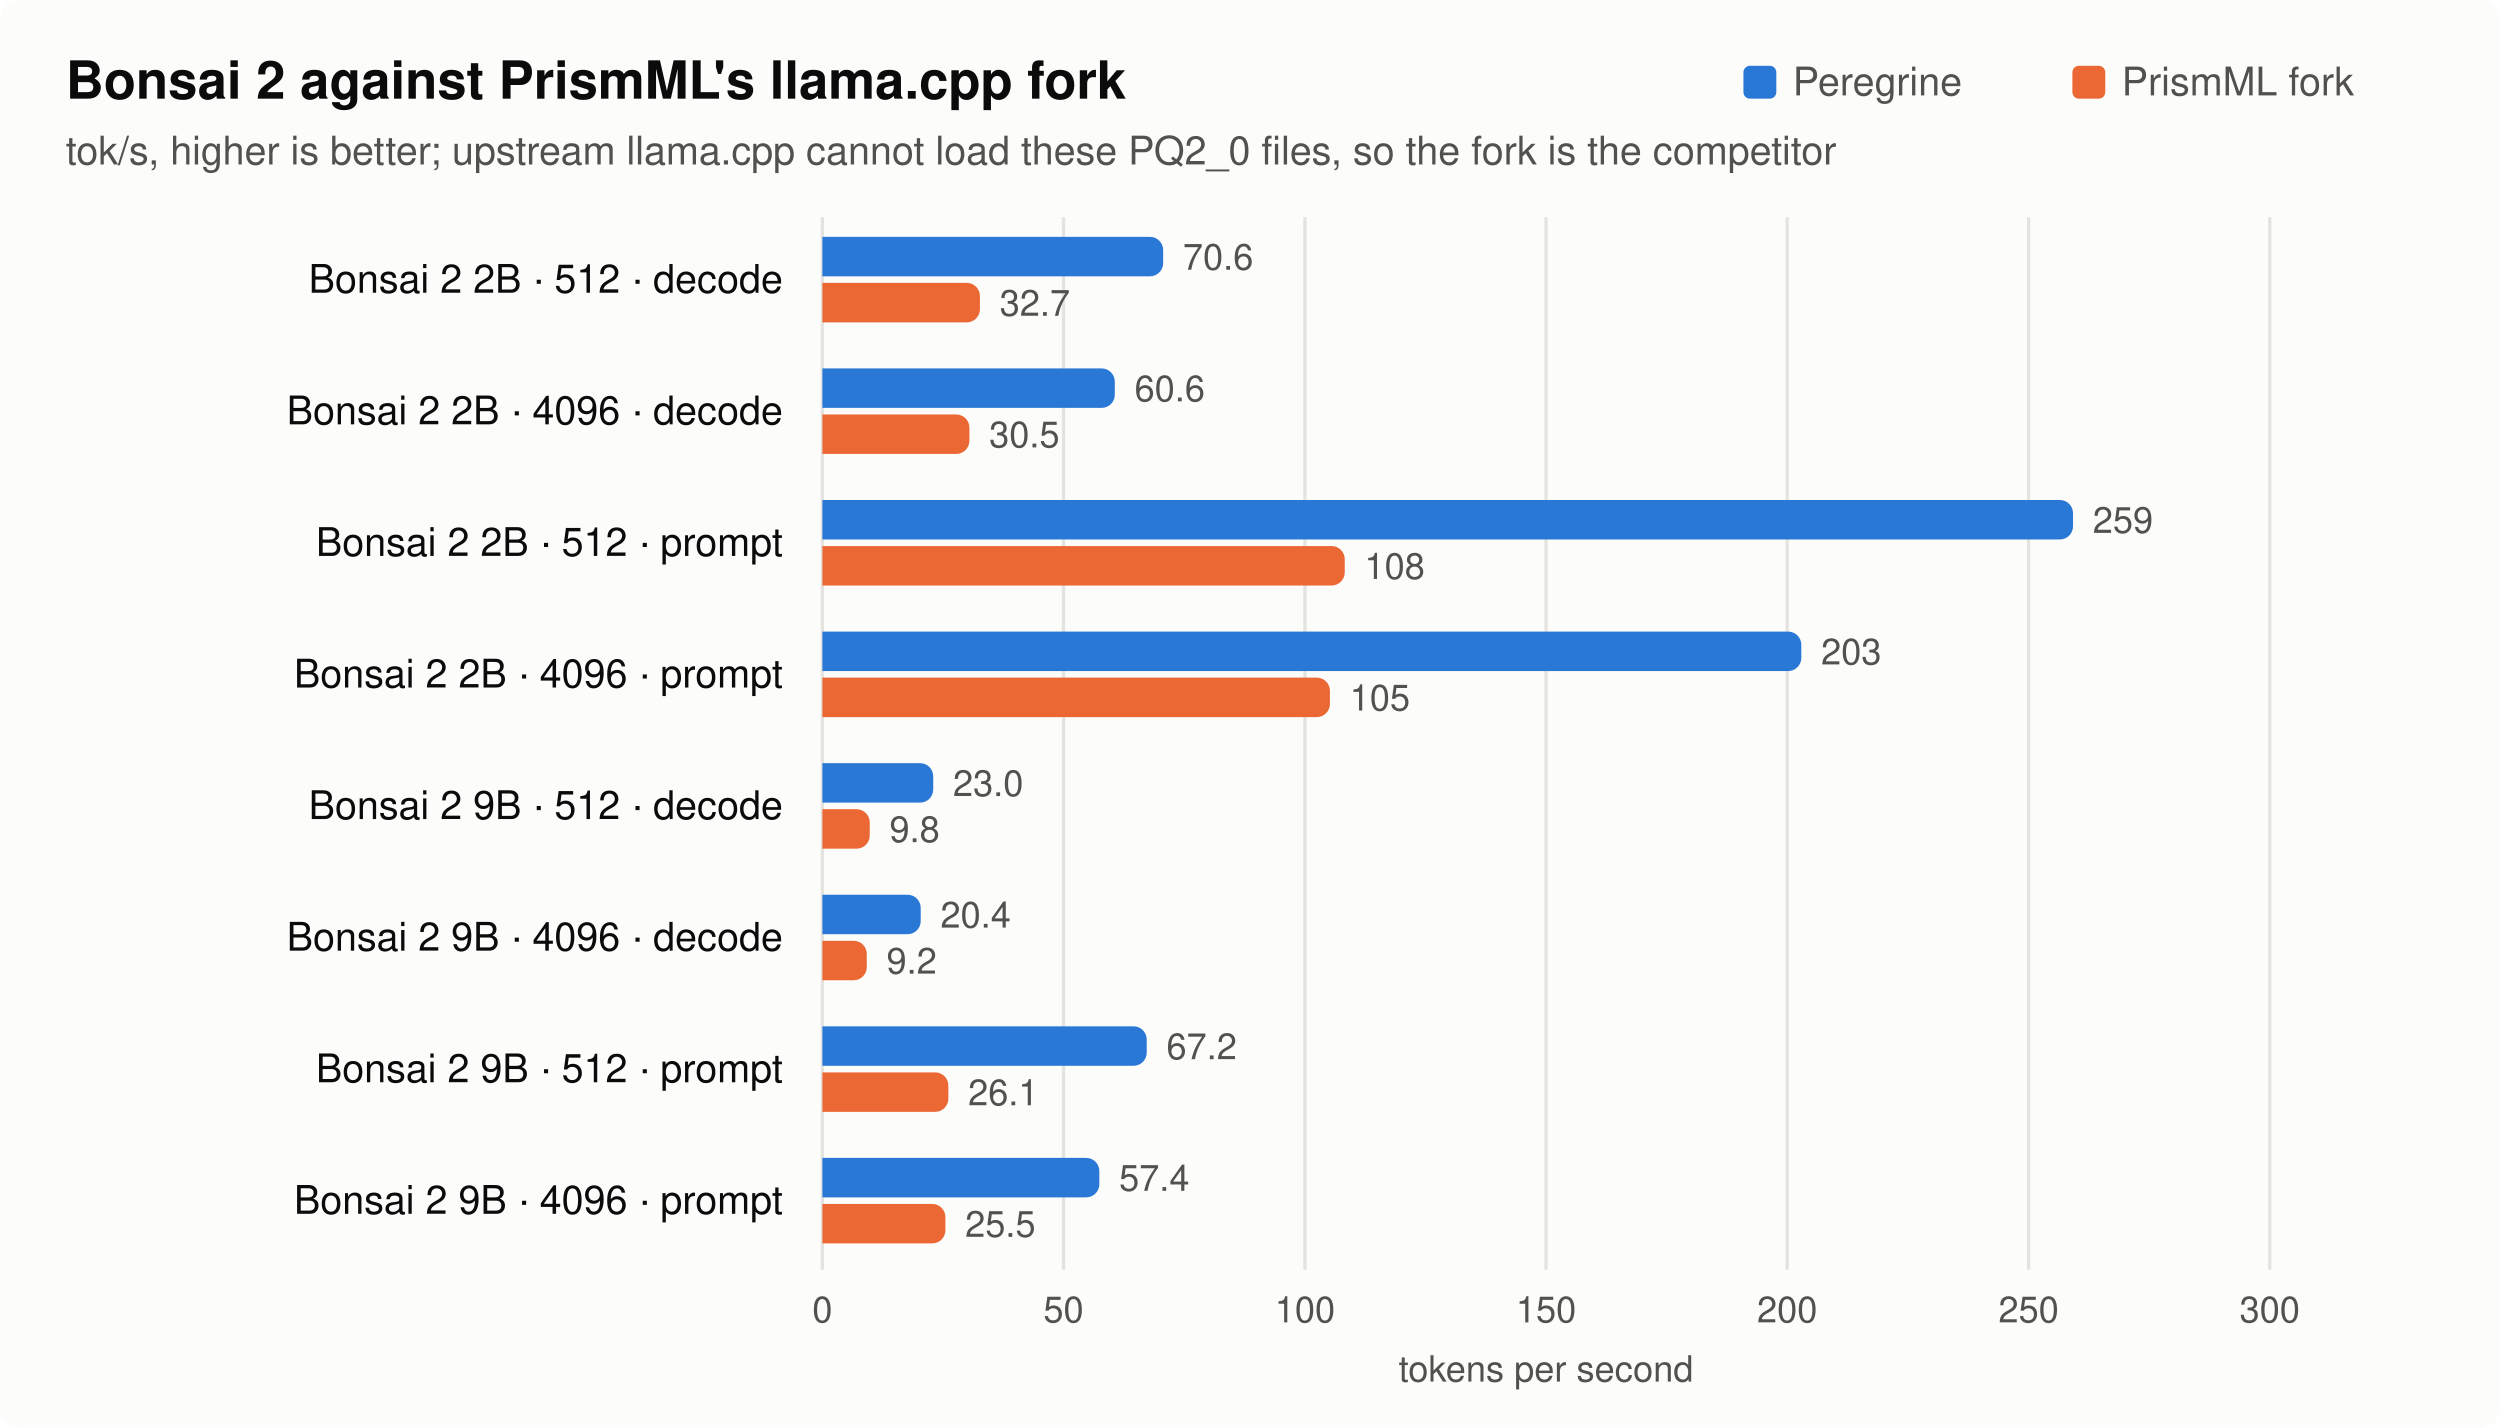
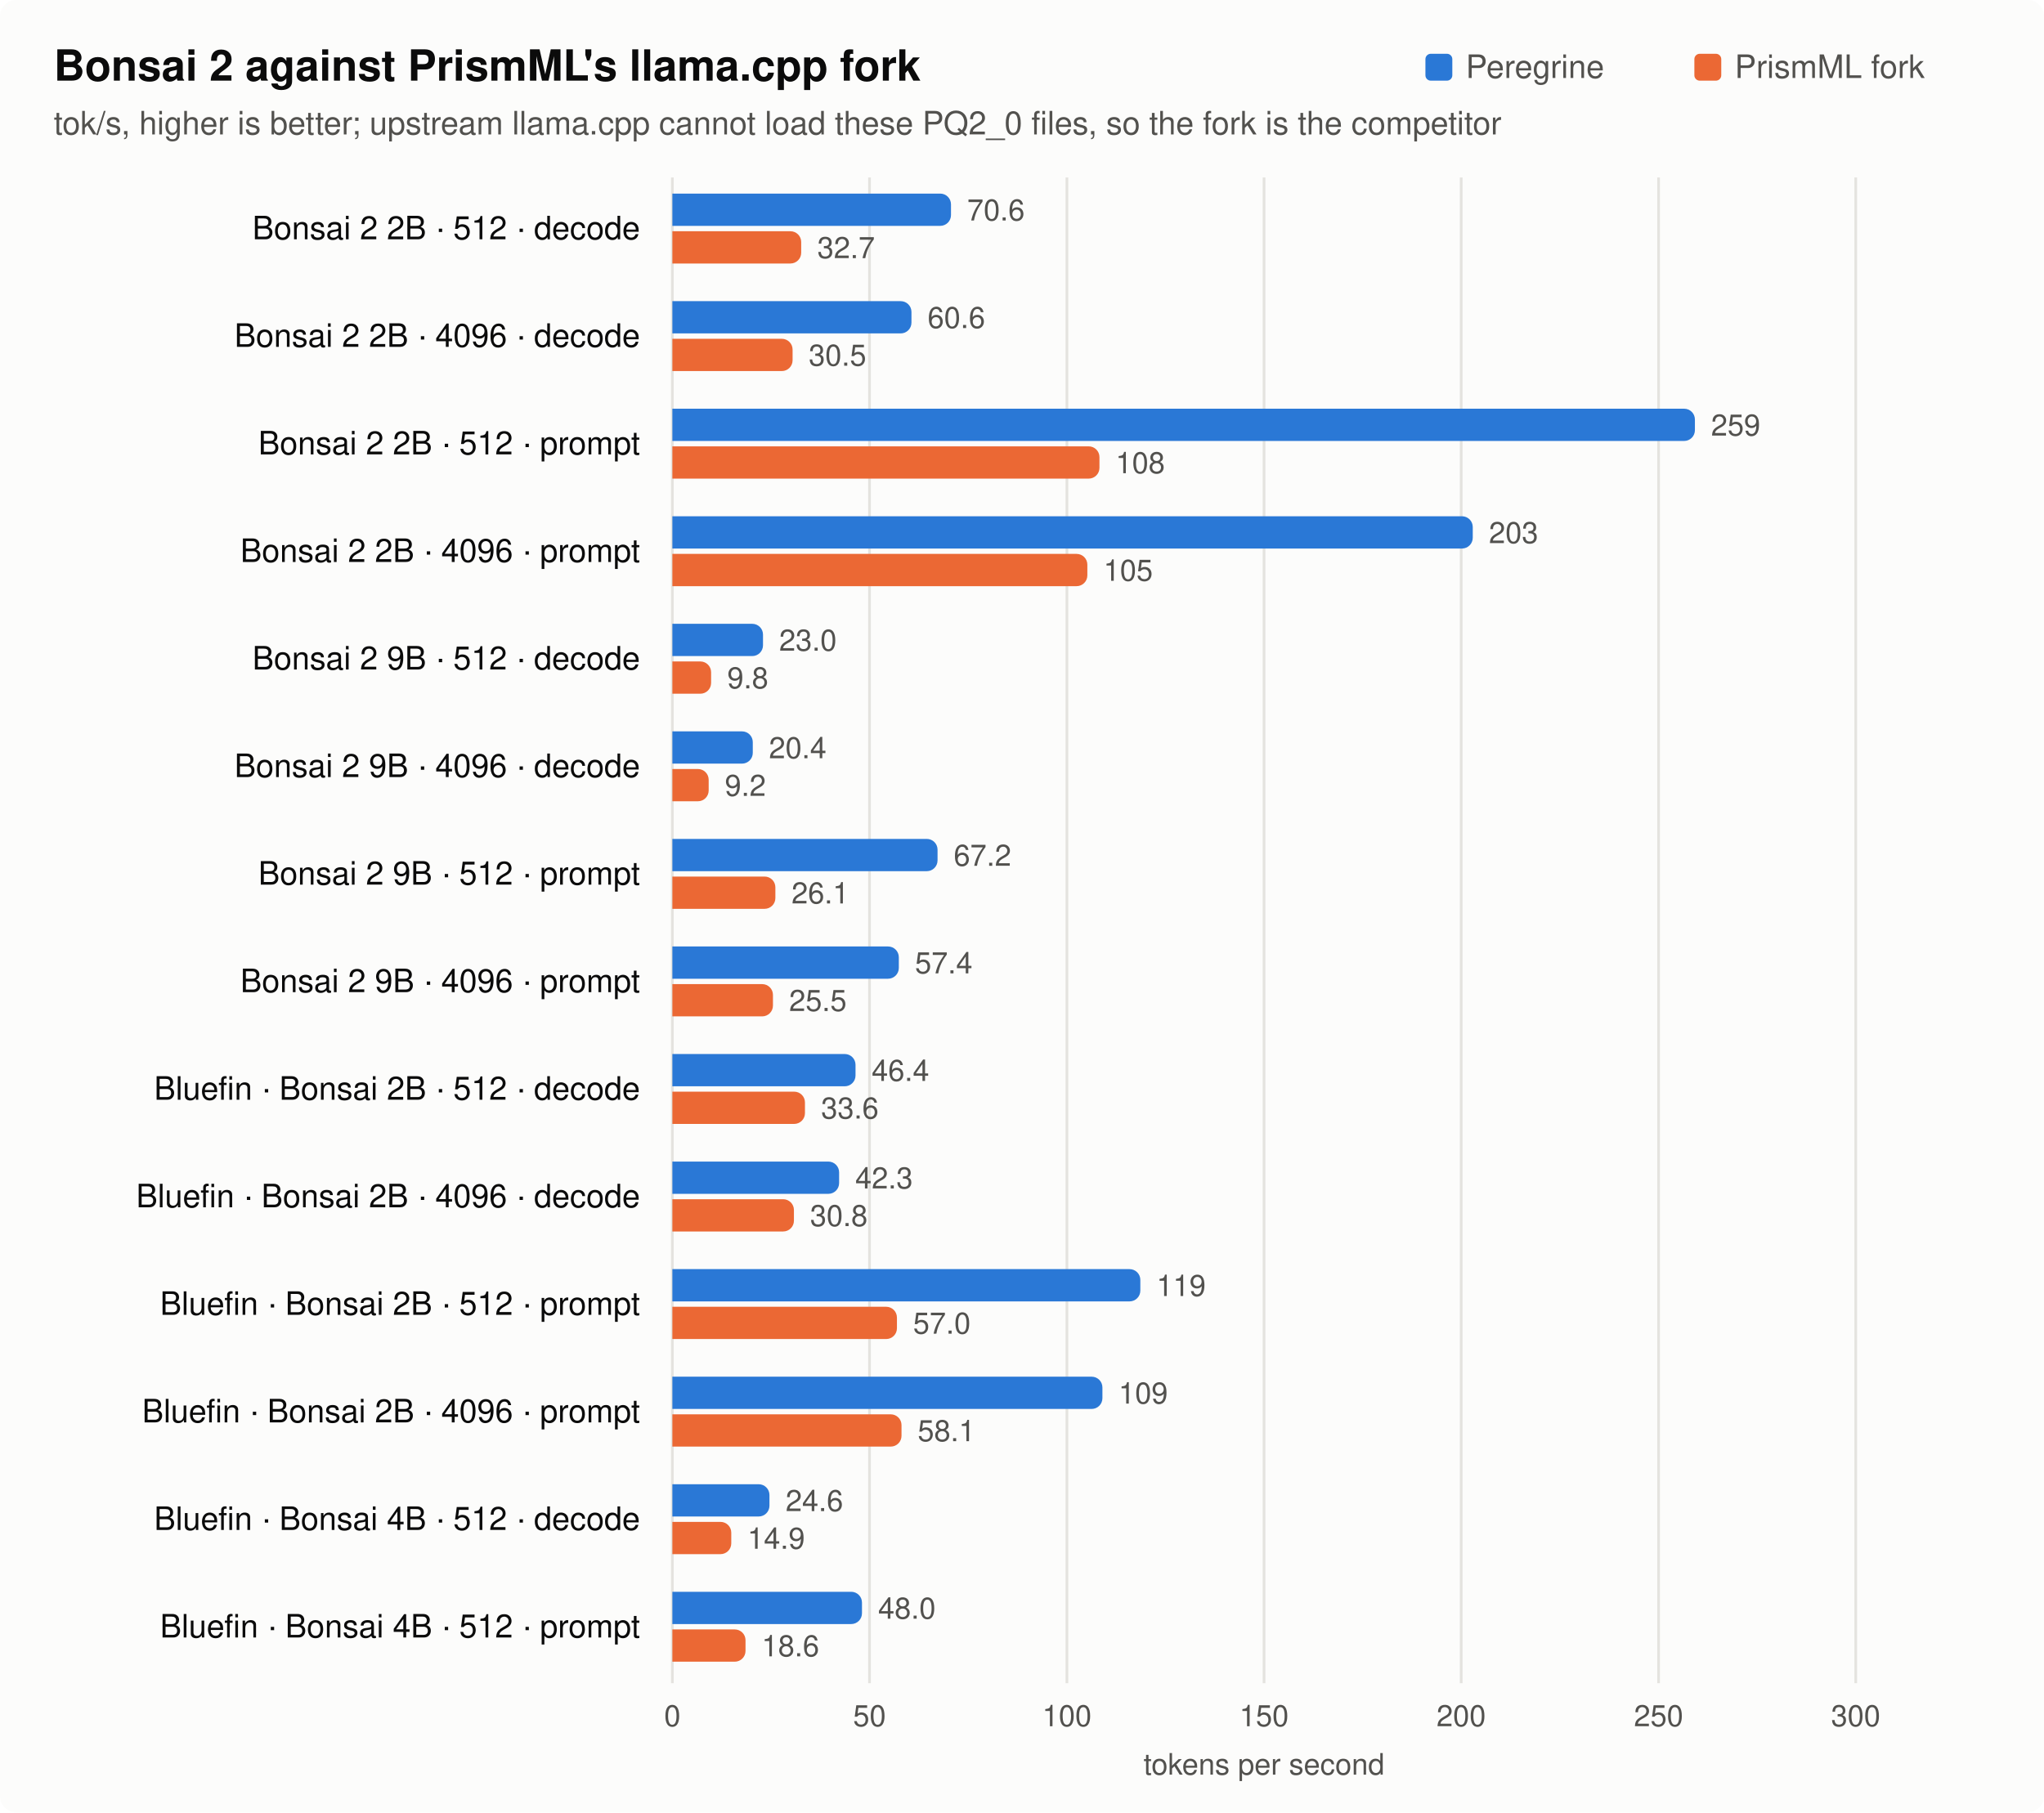
- <svg xmlns="http://www.w3.org/2000/svg" width="760" height="434" viewBox="0 0 760 434" role="img" aria-label="Bonsai 2 against PrismML's llama.cpp fork">
+ <svg xmlns="http://www.w3.org/2000/svg" width="760" height="674" viewBox="0 0 760 674" role="img" aria-label="Bonsai 2 against PrismML's llama.cpp fork">
  <style>
  .surface { fill: #fcfcfb; }
  .t1 { fill: #0b0b0b; } .t2 { fill: #52514e; }
  .grid { stroke: #e4e3df; } .ref { stroke: #52514e; }
  .s1 { fill: #2a78d6; } .s2 { fill: #eb6834; }
  .gap { stroke: #fcfcfb; }
  text { font-family: -apple-system, BlinkMacSystemFont, "Segoe UI", Helvetica, Arial, sans-serif; }
  @media (prefers-color-scheme: dark) {
    .surface { fill: #1a1a19; }
    .t1 { fill: #f0efec; } .t2 { fill: #c3c2b7; }
    .grid { stroke: #383835; } .ref { stroke: #c3c2b7; }
    .s1 { fill: #3987e5; } .s2 { fill: #d95926; }
    .gap { stroke: #1a1a19; }
  }
</style>
-   <rect class="surface" width="760" height="434" rx="6" />
+   <rect class="surface" width="760" height="674" rx="6" />
  <text class="t1" x="20" y="30" font-size="16" font-weight="600">Bonsai 2 against PrismML's llama.cpp fork</text>
  <text class="t2" x="20" y="50" font-size="12">tok/s, higher is better; upstream llama.cpp cannot load these PQ2_0 files, so the fork is the competitor</text>
  <rect class="s1" x="530" y="20" width="10" height="10" rx="2" />
  <text class="t2" x="545" y="29" font-size="12">Peregrine</text>
  <rect class="s2" x="630" y="20" width="10" height="10" rx="2" />
  <text class="t2" x="645" y="29" font-size="12">PrismML fork</text>
-   <line class="grid" x1="250.0" y1="66" x2="250.0" y2="386" stroke-width="1" />
-   <text class="t2" x="250.0" y="402" font-size="11" text-anchor="middle">0</text>
-   <line class="grid" x1="323.3" y1="66" x2="323.3" y2="386" stroke-width="1" />
-   <text class="t2" x="323.3" y="402" font-size="11" text-anchor="middle">50</text>
-   <line class="grid" x1="396.7" y1="66" x2="396.7" y2="386" stroke-width="1" />
-   <text class="t2" x="396.7" y="402" font-size="11" text-anchor="middle">100</text>
-   <line class="grid" x1="470.0" y1="66" x2="470.0" y2="386" stroke-width="1" />
-   <text class="t2" x="470.0" y="402" font-size="11" text-anchor="middle">150</text>
-   <line class="grid" x1="543.3" y1="66" x2="543.3" y2="386" stroke-width="1" />
-   <text class="t2" x="543.3" y="402" font-size="11" text-anchor="middle">200</text>
-   <line class="grid" x1="616.7" y1="66" x2="616.7" y2="386" stroke-width="1" />
-   <text class="t2" x="616.7" y="402" font-size="11" text-anchor="middle">250</text>
-   <line class="grid" x1="690.0" y1="66" x2="690.0" y2="386" stroke-width="1" />
-   <text class="t2" x="690.0" y="402" font-size="11" text-anchor="middle">300</text>
+   <line class="grid" x1="250.0" y1="66" x2="250.0" y2="626" stroke-width="1" />
+   <text class="t2" x="250.0" y="642" font-size="11" text-anchor="middle">0</text>
+   <line class="grid" x1="323.3" y1="66" x2="323.3" y2="626" stroke-width="1" />
+   <text class="t2" x="323.3" y="642" font-size="11" text-anchor="middle">50</text>
+   <line class="grid" x1="396.7" y1="66" x2="396.7" y2="626" stroke-width="1" />
+   <text class="t2" x="396.7" y="642" font-size="11" text-anchor="middle">100</text>
+   <line class="grid" x1="470.0" y1="66" x2="470.0" y2="626" stroke-width="1" />
+   <text class="t2" x="470.0" y="642" font-size="11" text-anchor="middle">150</text>
+   <line class="grid" x1="543.3" y1="66" x2="543.3" y2="626" stroke-width="1" />
+   <text class="t2" x="543.3" y="642" font-size="11" text-anchor="middle">200</text>
+   <line class="grid" x1="616.7" y1="66" x2="616.7" y2="626" stroke-width="1" />
+   <text class="t2" x="616.7" y="642" font-size="11" text-anchor="middle">250</text>
+   <line class="grid" x1="690.0" y1="66" x2="690.0" y2="626" stroke-width="1" />
+   <text class="t2" x="690.0" y="642" font-size="11" text-anchor="middle">300</text>
  <text class="t1" x="238" y="89.0" font-size="12" text-anchor="end">Bonsai 2 2B · 512 · decode</text>
  <path class="s1" d="M250.0,72.0 H349.6 A4.0,4.0 0 0 1 353.6,76.0 V80.0 A4.0,4.0 0 0 1 349.6,84.0 H250.0 Z" />
  <text class="t2" x="359.6" y="82" font-size="11">70.6</text>
  <path class="s2" d="M250.0,86.0 H293.9 A4.0,4.0 0 0 1 297.9,90.0 V94.0 A4.0,4.0 0 0 1 293.9,98.0 H250.0 Z" />
  <text class="t2" x="303.9" y="96" font-size="11">32.7</text>
  <text class="t1" x="238" y="129.0" font-size="12" text-anchor="end">Bonsai 2 2B · 4096 · decode</text>
  <path class="s1" d="M250.0,112.0 H334.9 A4.0,4.0 0 0 1 338.9,116.0 V120.0 A4.0,4.0 0 0 1 334.9,124.0 H250.0 Z" />
  <text class="t2" x="344.9" y="122" font-size="11">60.6</text>
  <path class="s2" d="M250.0,126.0 H290.7 A4.0,4.0 0 0 1 294.7,130.0 V134.0 A4.0,4.0 0 0 1 290.7,138.0 H250.0 Z" />
  <text class="t2" x="300.7" y="136" font-size="11">30.5</text>
  <text class="t1" x="238" y="169.0" font-size="12" text-anchor="end">Bonsai 2 2B · 512 · prompt</text>
  <path class="s1" d="M250.0,152.0 H626.2 A4.0,4.0 0 0 1 630.2,156.0 V160.0 A4.0,4.0 0 0 1 626.2,164.0 H250.0 Z" />
  <text class="t2" x="636.2" y="162" font-size="11">259</text>
  <path class="s2" d="M250.0,166.0 H404.8 A4.0,4.0 0 0 1 408.8,170.0 V174.0 A4.0,4.0 0 0 1 404.8,178.0 H250.0 Z" />
  <text class="t2" x="414.8" y="176" font-size="11">108</text>
  <text class="t1" x="238" y="209.0" font-size="12" text-anchor="end">Bonsai 2 2B · 4096 · prompt</text>
  <path class="s1" d="M250.0,192.0 H543.6 A4.0,4.0 0 0 1 547.6,196.0 V200.0 A4.0,4.0 0 0 1 543.6,204.0 H250.0 Z" />
  <text class="t2" x="553.6" y="202" font-size="11">203</text>
  <path class="s2" d="M250.0,206.0 H400.3 A4.0,4.0 0 0 1 404.3,210.0 V214.0 A4.0,4.0 0 0 1 400.3,218.0 H250.0 Z" />
  <text class="t2" x="410.3" y="216" font-size="11">105</text>
  <text class="t1" x="238" y="249.0" font-size="12" text-anchor="end">Bonsai 2 9B · 512 · decode</text>
  <path class="s1" d="M250.0,232.0 H279.7 A4.0,4.0 0 0 1 283.7,236.0 V240.0 A4.0,4.0 0 0 1 279.7,244.0 H250.0 Z" />
  <text class="t2" x="289.7" y="242" font-size="11">23.0</text>
  <path class="s2" d="M250.0,246.0 H260.4 A4.0,4.0 0 0 1 264.4,250.0 V254.0 A4.0,4.0 0 0 1 260.4,258.0 H250.0 Z" />
  <text class="t2" x="270.4" y="256" font-size="11">9.8</text>
  <text class="t1" x="238" y="289.0" font-size="12" text-anchor="end">Bonsai 2 9B · 4096 · decode</text>
  <path class="s1" d="M250.0,272.0 H275.9 A4.0,4.0 0 0 1 279.9,276.0 V280.0 A4.0,4.0 0 0 1 275.9,284.0 H250.0 Z" />
  <text class="t2" x="285.9" y="282" font-size="11">20.4</text>
  <path class="s2" d="M250.0,286.0 H259.5 A4.0,4.0 0 0 1 263.5,290.0 V294.0 A4.0,4.0 0 0 1 259.5,298.0 H250.0 Z" />
  <text class="t2" x="269.5" y="296" font-size="11">9.2</text>
  <text class="t1" x="238" y="329.0" font-size="12" text-anchor="end">Bonsai 2 9B · 512 · prompt</text>
  <path class="s1" d="M250.0,312.0 H344.6 A4.0,4.0 0 0 1 348.6,316.0 V320.0 A4.0,4.0 0 0 1 344.6,324.0 H250.0 Z" />
  <text class="t2" x="354.6" y="322" font-size="11">67.2</text>
  <path class="s2" d="M250.0,326.0 H284.3 A4.0,4.0 0 0 1 288.3,330.0 V334.0 A4.0,4.0 0 0 1 284.3,338.0 H250.0 Z" />
  <text class="t2" x="294.3" y="336" font-size="11">26.1</text>
  <text class="t1" x="238" y="369.0" font-size="12" text-anchor="end">Bonsai 2 9B · 4096 · prompt</text>
  <path class="s1" d="M250.0,352.0 H330.2 A4.0,4.0 0 0 1 334.2,356.0 V360.0 A4.0,4.0 0 0 1 330.2,364.0 H250.0 Z" />
  <text class="t2" x="340.2" y="362" font-size="11">57.4</text>
  <path class="s2" d="M250.0,366.0 H283.4 A4.0,4.0 0 0 1 287.4,370.0 V374.0 A4.0,4.0 0 0 1 283.4,378.0 H250.0 Z" />
  <text class="t2" x="293.4" y="376" font-size="11">25.5</text>
-   <text class="t2" x="470.0" y="420" font-size="11" text-anchor="middle">tokens per second</text>
+   <text class="t1" x="238" y="409.0" font-size="12" text-anchor="end">Bluefin · Bonsai 2B · 512 · decode</text>
+   <path class="s1" d="M250.0,392.0 H314.1 A4.0,4.0 0 0 1 318.1,396.0 V400.0 A4.0,4.0 0 0 1 314.1,404.0 H250.0 Z" />
+   <text class="t2" x="324.1" y="402" font-size="11">46.4</text>
+   <path class="s2" d="M250.0,406.0 H295.3 A4.0,4.0 0 0 1 299.3,410.0 V414.0 A4.0,4.0 0 0 1 295.3,418.0 H250.0 Z" />
+   <text class="t2" x="305.3" y="416" font-size="11">33.6</text>
+   <text class="t1" x="238" y="449.0" font-size="12" text-anchor="end">Bluefin · Bonsai 2B · 4096 · decode</text>
+   <path class="s1" d="M250.0,432.0 H308.0 A4.0,4.0 0 0 1 312.0,436.0 V440.0 A4.0,4.0 0 0 1 308.0,444.0 H250.0 Z" />
+   <text class="t2" x="318.0" y="442" font-size="11">42.3</text>
+   <path class="s2" d="M250.0,446.0 H291.2 A4.0,4.0 0 0 1 295.2,450.0 V454.0 A4.0,4.0 0 0 1 291.2,458.0 H250.0 Z" />
+   <text class="t2" x="301.2" y="456" font-size="11">30.8</text>
+   <text class="t1" x="238" y="489.0" font-size="12" text-anchor="end">Bluefin · Bonsai 2B · 512 · prompt</text>
+   <path class="s1" d="M250.0,472.0 H420.0 A4.0,4.0 0 0 1 424.0,476.0 V480.0 A4.0,4.0 0 0 1 420.0,484.0 H250.0 Z" />
+   <text class="t2" x="430.0" y="482" font-size="11">119</text>
+   <path class="s2" d="M250.0,486.0 H329.5 A4.0,4.0 0 0 1 333.5,490.0 V494.0 A4.0,4.0 0 0 1 329.5,498.0 H250.0 Z" />
+   <text class="t2" x="339.5" y="496" font-size="11">57.0</text>
+   <text class="t1" x="238" y="529.0" font-size="12" text-anchor="end">Bluefin · Bonsai 2B · 4096 · prompt</text>
+   <path class="s1" d="M250.0,512.0 H405.9 A4.0,4.0 0 0 1 409.9,516.0 V520.0 A4.0,4.0 0 0 1 405.9,524.0 H250.0 Z" />
+   <text class="t2" x="415.9" y="522" font-size="11">109</text>
+   <path class="s2" d="M250.0,526.0 H331.2 A4.0,4.0 0 0 1 335.2,530.0 V534.0 A4.0,4.0 0 0 1 331.2,538.0 H250.0 Z" />
+   <text class="t2" x="341.2" y="536" font-size="11">58.1</text>
+   <text class="t1" x="238" y="569.0" font-size="12" text-anchor="end">Bluefin · Bonsai 4B · 512 · decode</text>
+   <path class="s1" d="M250.0,552.0 H282.1 A4.0,4.0 0 0 1 286.1,556.0 V560.0 A4.0,4.0 0 0 1 282.1,564.0 H250.0 Z" />
+   <text class="t2" x="292.1" y="562" font-size="11">24.6</text>
+   <path class="s2" d="M250.0,566.0 H267.9 A4.0,4.0 0 0 1 271.9,570.0 V574.0 A4.0,4.0 0 0 1 267.9,578.0 H250.0 Z" />
+   <text class="t2" x="277.9" y="576" font-size="11">14.9</text>
+   <text class="t1" x="238" y="609.0" font-size="12" text-anchor="end">Bluefin · Bonsai 4B · 512 · prompt</text>
+   <path class="s1" d="M250.0,592.0 H316.5 A4.0,4.0 0 0 1 320.5,596.0 V600.0 A4.0,4.0 0 0 1 316.5,604.0 H250.0 Z" />
+   <text class="t2" x="326.5" y="602" font-size="11">48.0</text>
+   <path class="s2" d="M250.0,606.0 H273.2 A4.0,4.0 0 0 1 277.2,610.0 V614.0 A4.0,4.0 0 0 1 273.2,618.0 H250.0 Z" />
+   <text class="t2" x="283.2" y="616" font-size="11">18.6</text>
+   <text class="t2" x="470.0" y="660" font-size="11" text-anchor="middle">tokens per second</text>
</svg>
